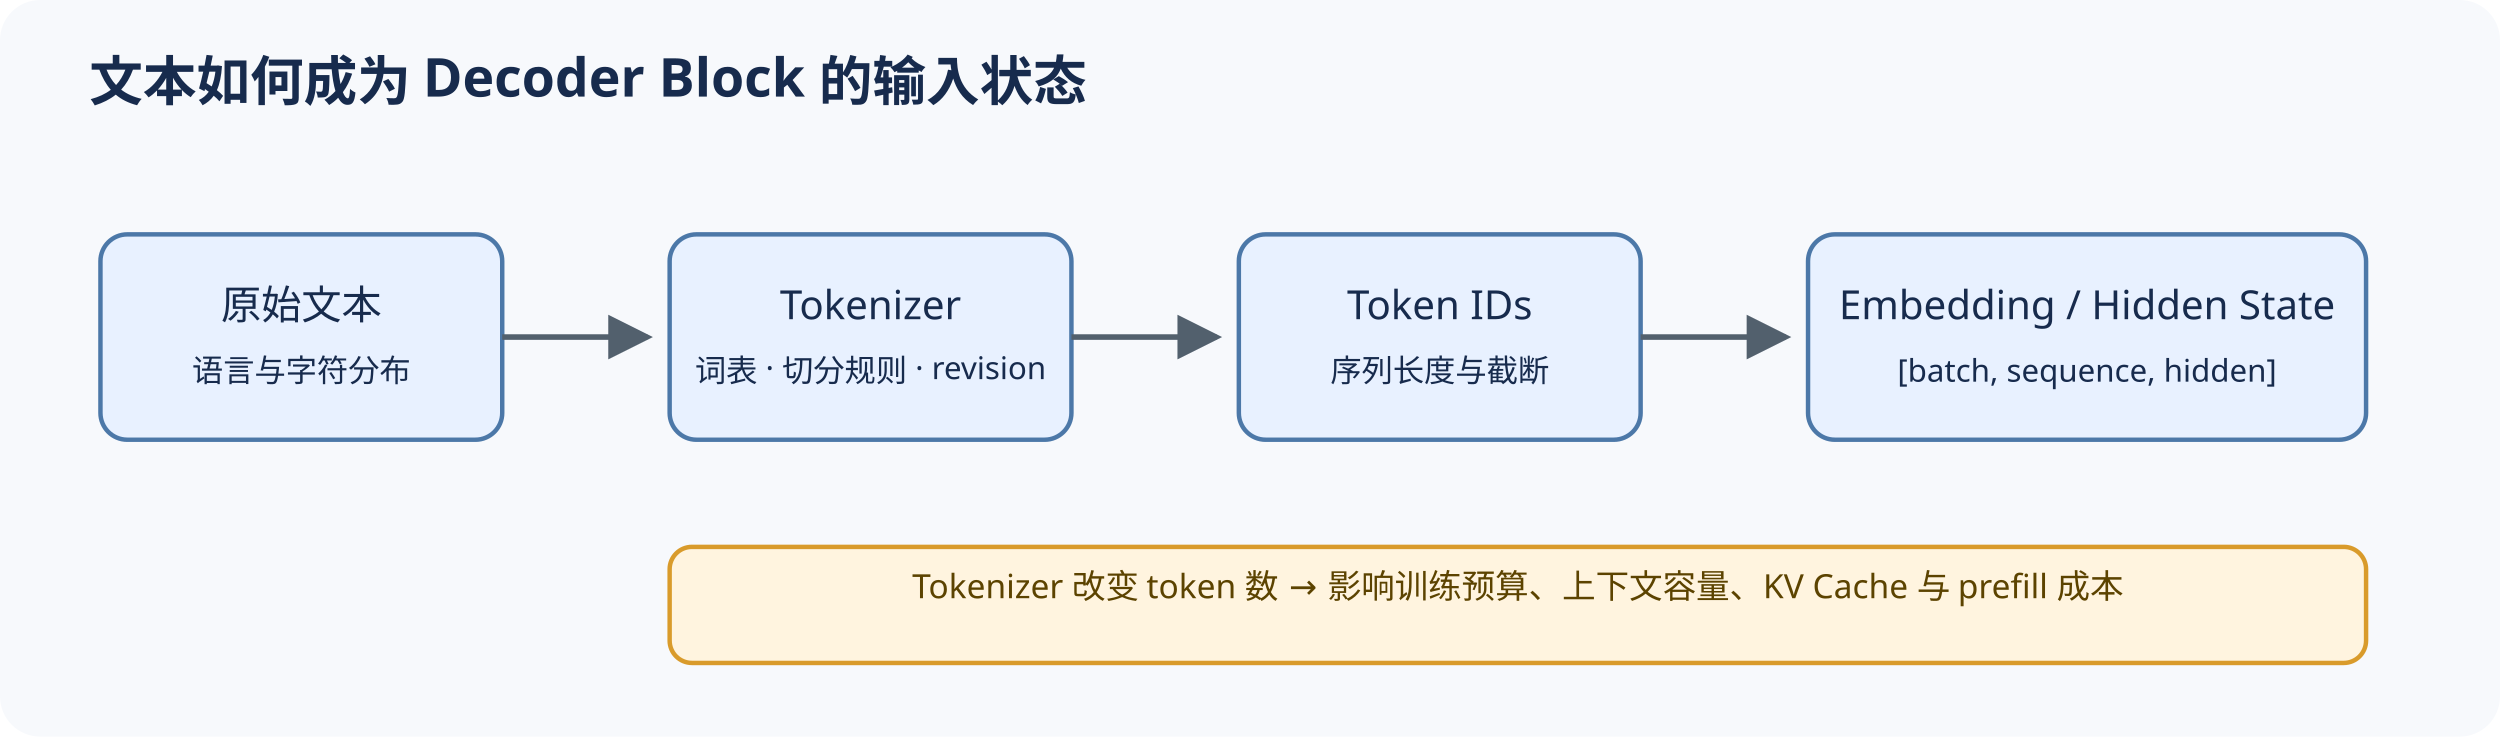
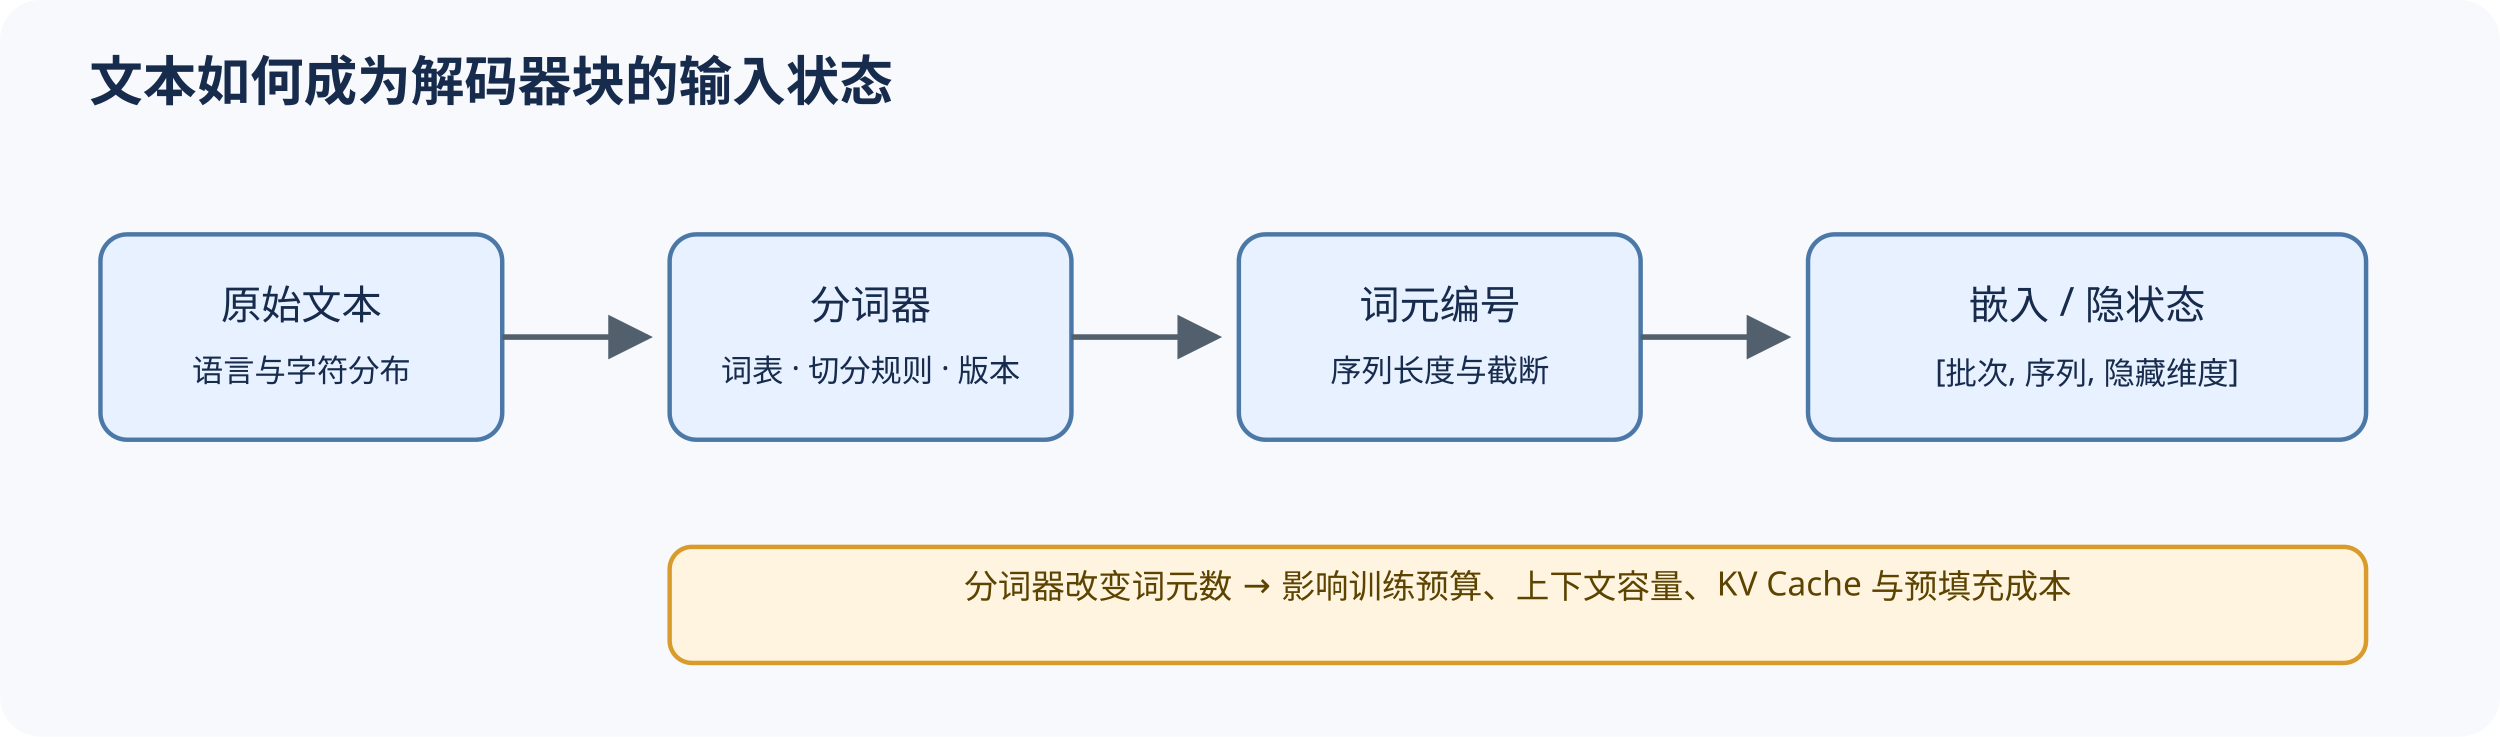
<svg xmlns="http://www.w3.org/2000/svg" width="1120" height="330" viewBox="0 0 1120 330">
  <defs>
    <marker id="a" markerWidth="8" markerHeight="8" refX="7" refY="4" orient="auto">
      <path d="M0,0 L8,4 L0,8 Z" fill="#52606d" />
    </marker>
  </defs>
  <rect width="1120" height="330" rx="18" fill="#f7f9fc" />
-   <text x="40" y="45" font-family="sans-serif" font-size="24" font-weight="700" fill="#172b4d">文本如何成为 Decoder Block 的输入状态</text>
+   <text x="40" y="45" font-family="sans-serif" font-size="24" font-weight="700" fill="#172b4d">文本如何成为解码器块的输入状态</text>
  <g font-family="sans-serif" text-anchor="middle">
    <g fill="#e8f1ff" stroke="#4c78a8" stroke-width="2">
      <rect x="45" y="105" width="180" height="92" rx="12" />
      <rect x="300" y="105" width="180" height="92" rx="12" />
      <rect x="555" y="105" width="180" height="92" rx="12" />
      <rect x="810" y="105" width="250" height="92" rx="12" />
    </g>
    <g fill="#172b4d" font-size="18">
      <text x="135" y="143">原始文本</text>
      <text x="135" y="171" font-size="14">语言与字符分布</text>
-       <text x="390" y="143">Tokenizer</text>
-       <text x="390" y="171" font-size="14">词表 · 切分规则 · revision</text>
-       <text x="645" y="143">Token IDs</text>
+       <text x="390" y="143">分词器</text>
+       <text x="390" y="171" font-size="14">词表 · 切分规则 · 版本</text>
+       <text x="645" y="143">词元编号</text>
      <text x="645" y="171" font-size="14">序列长度与截断</text>
-       <text x="935" y="143">Embedding / Hidden State</text>
-       <text x="935" y="171" font-size="14">[batch, sequence, hidden]</text>
+       <text x="935" y="143">嵌入 / 隐状态</text>
+       <text x="935" y="171" font-size="14">[批次, 序列, 隐藏维度]</text>
    </g>
    <g stroke="#52606d" stroke-width="2.5" fill="none" marker-end="url(#a)">
      <path d="M225 151 H290" />
      <path d="M480 151 H545" />
      <path d="M735 151 H800" />
    </g>
    <rect x="300" y="245" width="760" height="52" rx="10" fill="#fff4df" stroke="#d99b2b" stroke-width="2" />
-     <text x="680" y="268" fill="#5c4300" font-size="15">Tokenizer 改变 token 数 → 影响训练预算、上下文容量、KV Cache 与 prefill 成本</text>
+     <text x="680" y="268" fill="#5c4300" font-size="15">分词器改变词元数 → 影响训练预算、上下文容量、KV Cache 与预填充成本</text>
  </g>
</svg>
